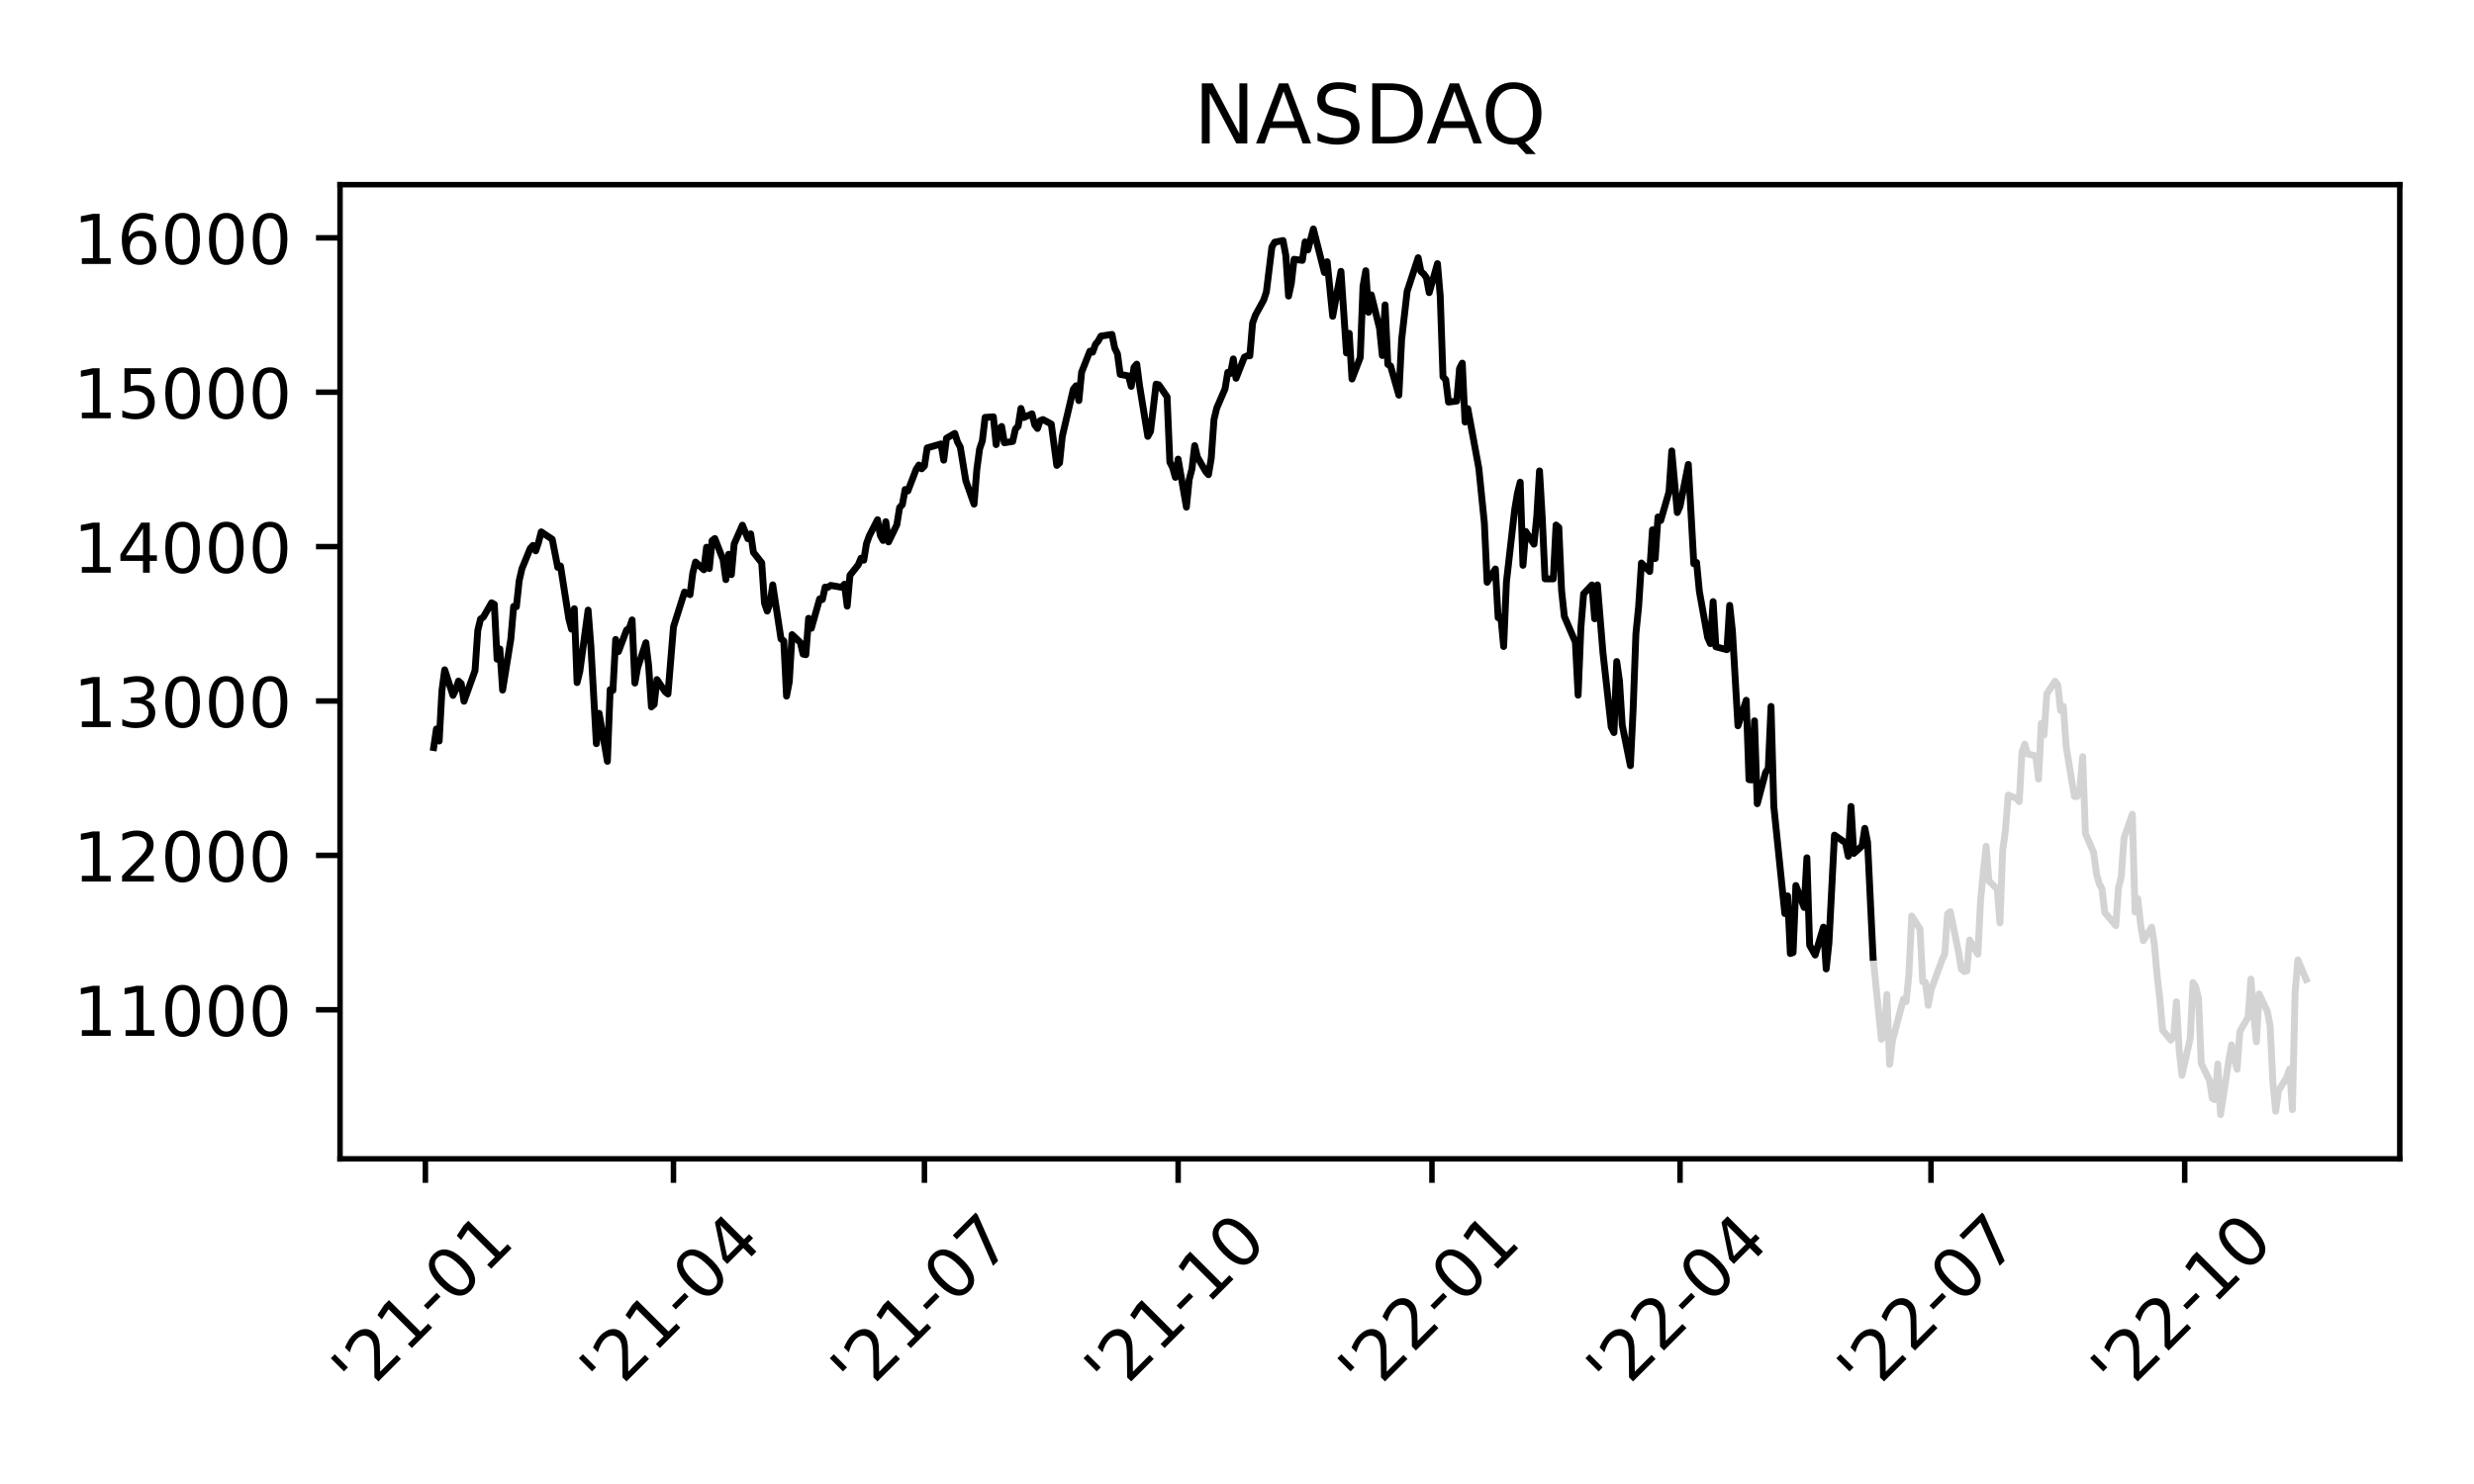
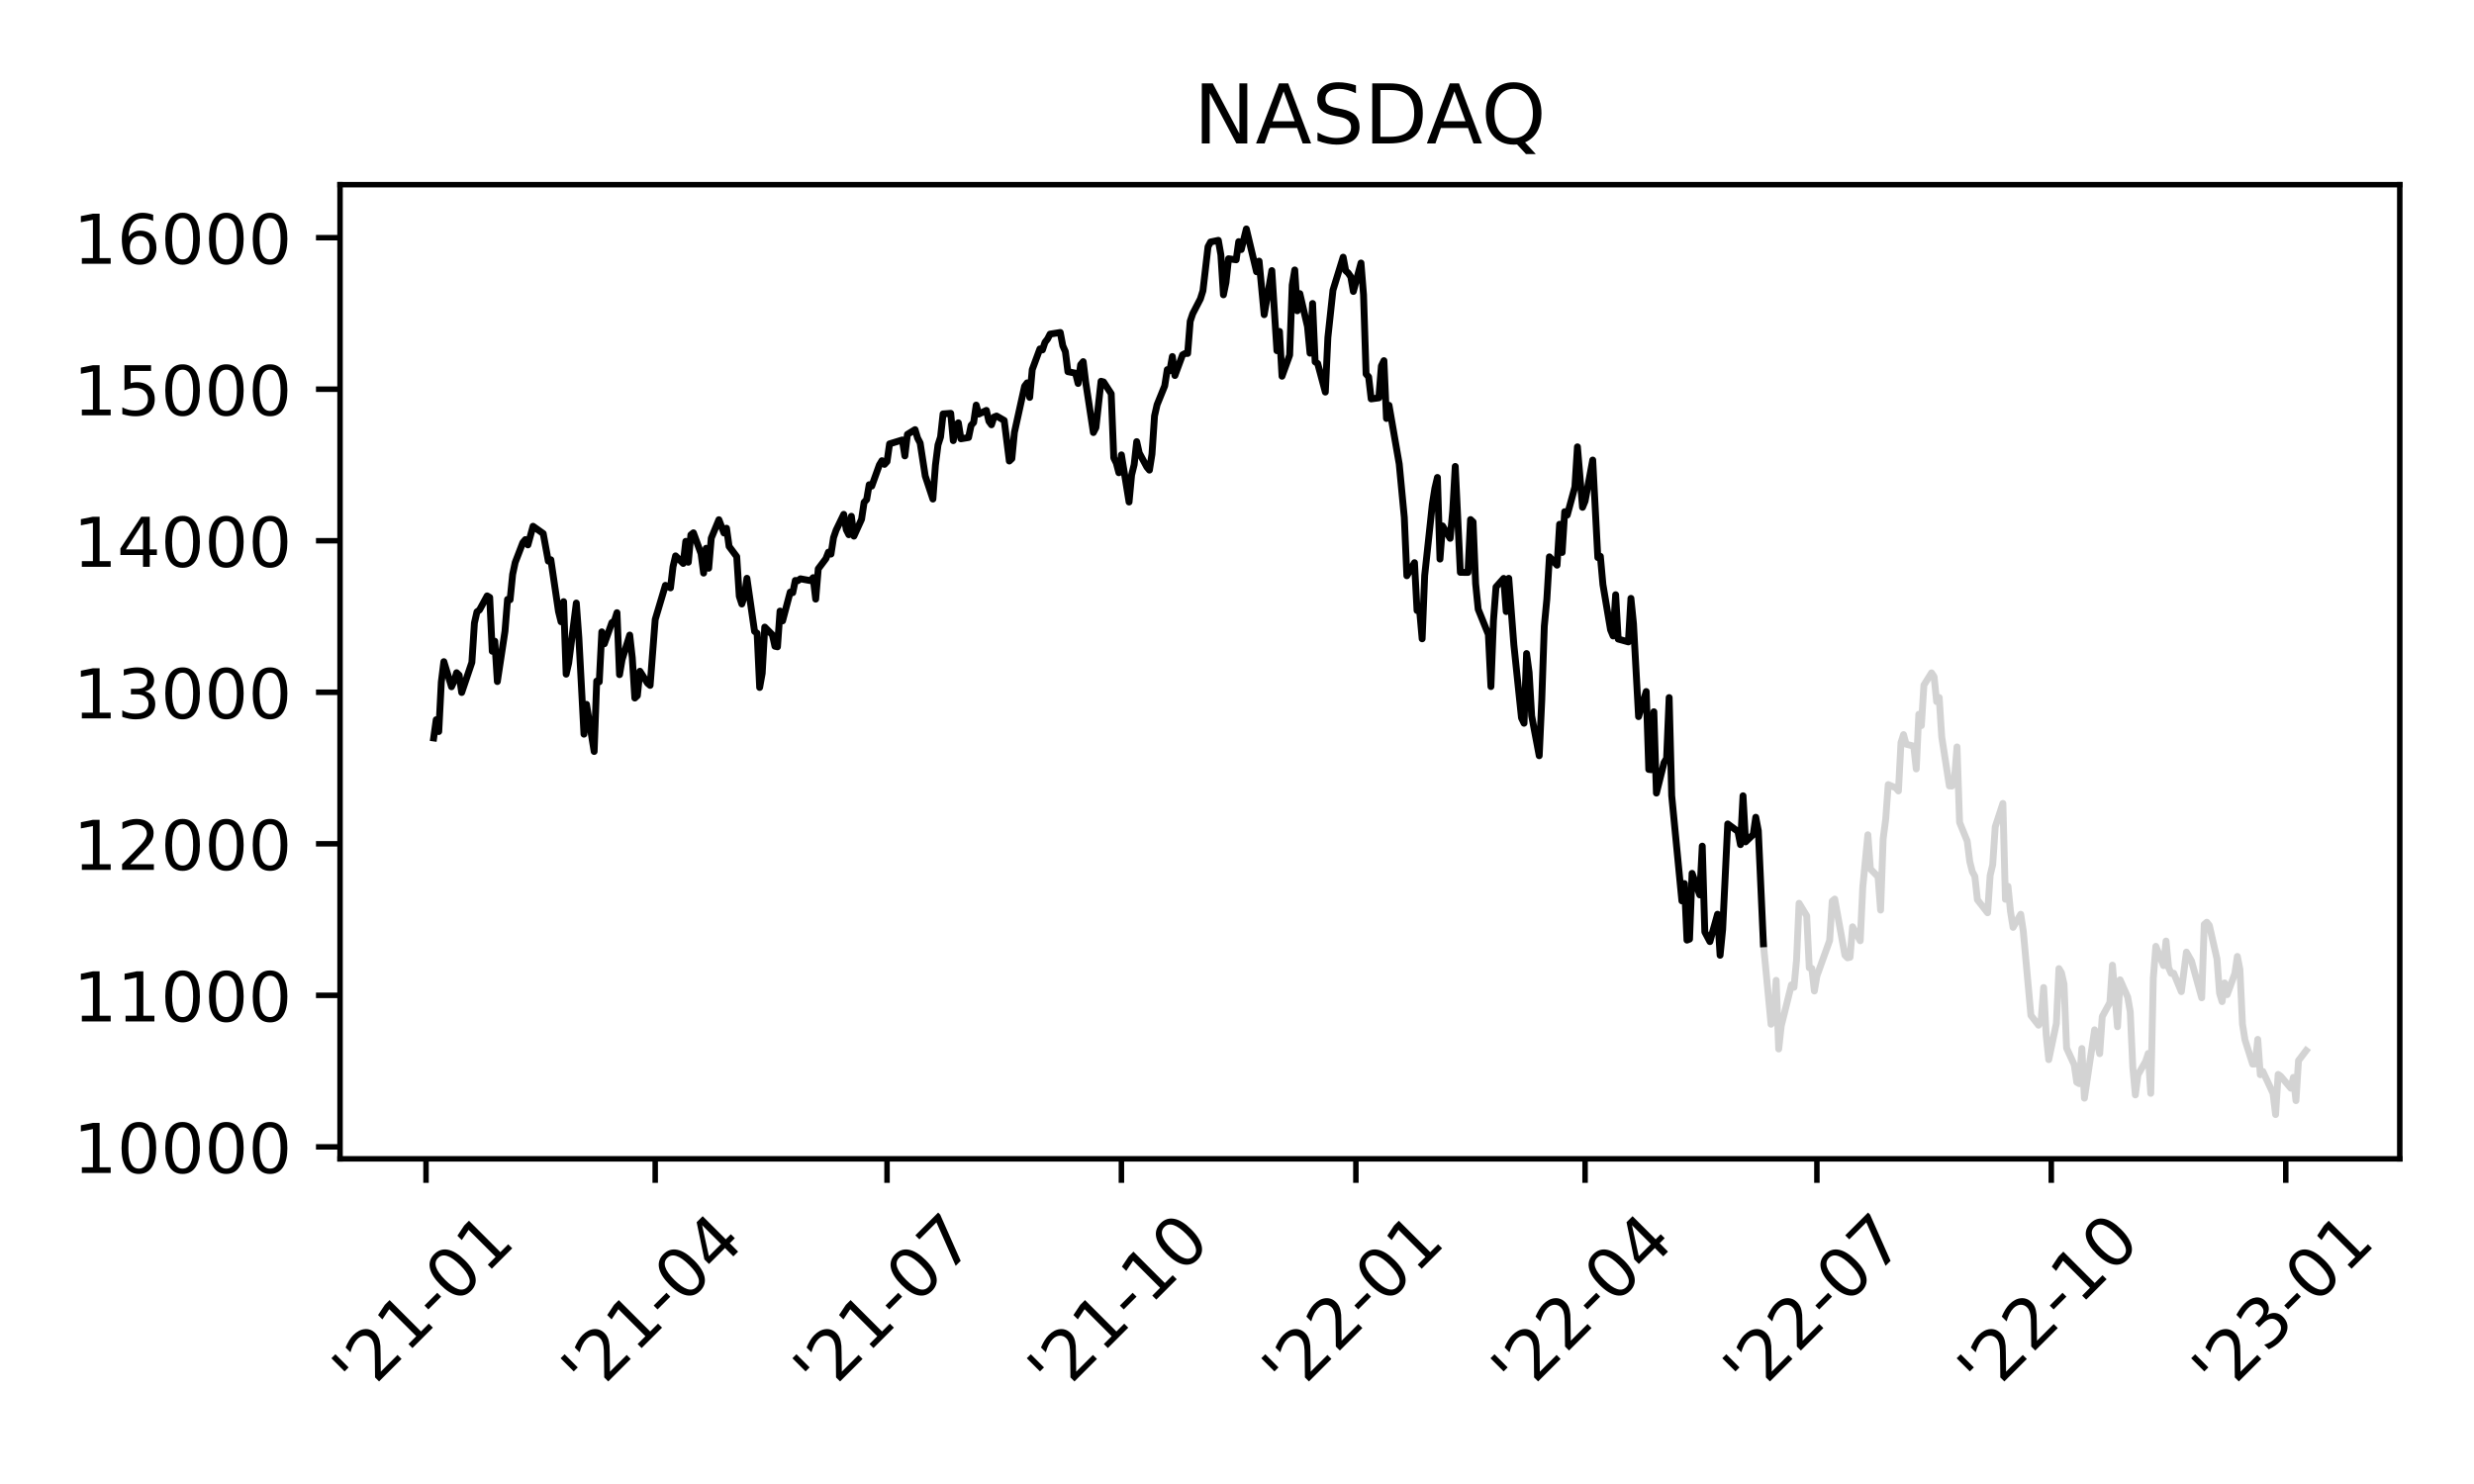
<svg xmlns="http://www.w3.org/2000/svg" xmlns:xlink="http://www.w3.org/1999/xlink" width="360pt" height="216pt" viewBox="0 0 360 216" version="1.1">
  <defs>
    <style type="text/css">*{stroke-linejoin: round; stroke-linecap: butt}</style>
  </defs>
  <g id="figure_1">
    <g id="patch_1">
      <path d="M 0 216  L 360 216  L 360 0  L 0 0  z " style="fill: #ffffff" />
    </g>
    <g id="axes_1">
      <g id="patch_2">
        <path d="M 49.48 168.671  L 349.2 168.671  L 349.2 26.88  L 49.48 26.88  z " style="fill: #ffffff" />
      </g>
      <g id="matplotlib.axis_1">
        <g id="xtick_1">
          <g id="line2d_1">
            <defs>
-               <path id="m874036d674" d="M 0 0  L 0 3.5  " style="stroke: #000000; stroke-width: 0.8" />
+               <path id="m01010341b0" d="M 0 0  L 0 3.5  " style="stroke: #000000; stroke-width: 0.8" />
            </defs>
            <g>
-               <use xlink:href="#m874036d674" x="61.9" y="168.671" style="stroke: #000000; stroke-width: 0.8" />
+               <use xlink:href="#m01010341b0" x="61.992" y="168.671" style="stroke: #000000; stroke-width: 0.8" />
            </g>
          </g>
          <g id="text_1">
-             <g transform="translate(52.60575 203.5345) rotate(-45) scale(0.1 -0.1)">
+             <g transform="translate(52.69747 203.5345) rotate(-45) scale(0.1 -0.1)">
              <defs>
                <path id="DejaVuSans-27" d="M 1147 4666  L 1147 2931  L 616 2931  L 616 4666  L 1147 4666  z " transform="scale(0.015625)" />
                <path id="DejaVuSans-32" d="M 1228 531  L 3431 531  L 3431 0  L 469 0  L 469 531  Q 828 903 1448 1529  Q 2069 2156 2228 2338  Q 2531 2678 2651 2914  Q 2772 3150 2772 3378  Q 2772 3750 2511 3984  Q 2250 4219 1831 4219  Q 1534 4219 1204 4116  Q 875 4013 500 3803  L 500 4441  Q 881 4594 1212 4672  Q 1544 4750 1819 4750  Q 2544 4750 2975 4387  Q 3406 4025 3406 3419  Q 3406 3131 3298 2873  Q 3191 2616 2906 2266  Q 2828 2175 2409 1742  Q 1991 1309 1228 531  z " transform="scale(0.015625)" />
                <path id="DejaVuSans-31" d="M 794 531  L 1825 531  L 1825 4091  L 703 3866  L 703 4441  L 1819 4666  L 2450 4666  L 2450 531  L 3481 531  L 3481 0  L 794 0  L 794 531  z " transform="scale(0.015625)" />
                <path id="DejaVuSans-2d" d="M 313 2009  L 1997 2009  L 1997 1497  L 313 1497  L 313 2009  z " transform="scale(0.015625)" />
                <path id="DejaVuSans-30" d="M 2034 4250  Q 1547 4250 1301 3770  Q 1056 3291 1056 2328  Q 1056 1369 1301 889  Q 1547 409 2034 409  Q 2525 409 2770 889  Q 3016 1369 3016 2328  Q 3016 3291 2770 3770  Q 2525 4250 2034 4250  z M 2034 4750  Q 2819 4750 3233 4129  Q 3647 3509 3647 2328  Q 3647 1150 3233 529  Q 2819 -91 2034 -91  Q 1250 -91 836 529  Q 422 1150 422 2328  Q 422 3509 836 4129  Q 1250 4750 2034 4750  z " transform="scale(0.015625)" />
              </defs>
              <use xlink:href="#DejaVuSans-27" />
              <use xlink:href="#DejaVuSans-32" x="27.49" />
              <use xlink:href="#DejaVuSans-31" x="91.113" />
              <use xlink:href="#DejaVuSans-2d" x="154.736" />
              <use xlink:href="#DejaVuSans-30" x="190.82" />
              <use xlink:href="#DejaVuSans-31" x="254.443" />
            </g>
          </g>
        </g>
        <g id="xtick_2">
          <g id="line2d_2">
            <g>
-               <use xlink:href="#m874036d674" x="97.999" y="168.671" style="stroke: #000000; stroke-width: 0.8" />
+               <use xlink:href="#m01010341b0" x="95.34" y="168.671" style="stroke: #000000; stroke-width: 0.8" />
            </g>
          </g>
          <g id="text_2">
-             <g transform="translate(88.7047 203.5345) rotate(-45) scale(0.1 -0.1)">
+             <g transform="translate(86.04603 203.5345) rotate(-45) scale(0.1 -0.1)">
              <defs>
                <path id="DejaVuSans-34" d="M 2419 4116  L 825 1625  L 2419 1625  L 2419 4116  z M 2253 4666  L 3047 4666  L 3047 1625  L 3713 1625  L 3713 1100  L 3047 1100  L 3047 0  L 2419 0  L 2419 1100  L 313 1100  L 313 1709  L 2253 4666  z " transform="scale(0.015625)" />
              </defs>
              <use xlink:href="#DejaVuSans-27" />
              <use xlink:href="#DejaVuSans-32" x="27.49" />
              <use xlink:href="#DejaVuSans-31" x="91.113" />
              <use xlink:href="#DejaVuSans-2d" x="154.736" />
              <use xlink:href="#DejaVuSans-30" x="190.82" />
              <use xlink:href="#DejaVuSans-34" x="254.443" />
            </g>
          </g>
        </g>
        <g id="xtick_3">
          <g id="line2d_3">
            <g>
-               <use xlink:href="#m874036d674" x="134.516" y="168.671" style="stroke: #000000; stroke-width: 0.8" />
+               <use xlink:href="#m01010341b0" x="129.075" y="168.671" style="stroke: #000000; stroke-width: 0.8" />
            </g>
          </g>
          <g id="text_3">
-             <g transform="translate(125.2217 203.5345) rotate(-45) scale(0.1 -0.1)">
+             <g transform="translate(119.7807 203.5345) rotate(-45) scale(0.1 -0.1)">
              <defs>
                <path id="DejaVuSans-37" d="M 525 4666  L 3525 4666  L 3525 4397  L 1831 0  L 1172 0  L 2766 4134  L 525 4134  L 525 4666  z " transform="scale(0.015625)" />
              </defs>
              <use xlink:href="#DejaVuSans-27" />
              <use xlink:href="#DejaVuSans-32" x="27.49" />
              <use xlink:href="#DejaVuSans-31" x="91.113" />
              <use xlink:href="#DejaVuSans-2d" x="154.736" />
              <use xlink:href="#DejaVuSans-30" x="190.82" />
              <use xlink:href="#DejaVuSans-37" x="254.443" />
            </g>
          </g>
        </g>
        <g id="xtick_4">
          <g id="line2d_4">
            <g>
-               <use xlink:href="#m874036d674" x="171.434" y="168.671" style="stroke: #000000; stroke-width: 0.8" />
+               <use xlink:href="#m01010341b0" x="163.18" y="168.671" style="stroke: #000000; stroke-width: 0.8" />
            </g>
          </g>
          <g id="text_4">
-             <g transform="translate(162.1399 203.5345) rotate(-45) scale(0.1 -0.1)">
+             <g transform="translate(153.8862 203.5345) rotate(-45) scale(0.1 -0.1)">
              <use xlink:href="#DejaVuSans-27" />
              <use xlink:href="#DejaVuSans-32" x="27.49" />
              <use xlink:href="#DejaVuSans-31" x="91.113" />
              <use xlink:href="#DejaVuSans-2d" x="154.736" />
              <use xlink:href="#DejaVuSans-31" x="190.82" />
              <use xlink:href="#DejaVuSans-30" x="254.443" />
            </g>
          </g>
        </g>
        <g id="xtick_5">
          <g id="line2d_5">
            <g>
-               <use xlink:href="#m874036d674" x="208.369" y="168.671" style="stroke: #000000; stroke-width: 0.8" />
+               <use xlink:href="#m01010341b0" x="197.301" y="168.671" style="stroke: #000000; stroke-width: 0.8" />
            </g>
          </g>
          <g id="text_5">
-             <g transform="translate(199.0749 203.5345) rotate(-45) scale(0.1 -0.1)">
+             <g transform="translate(188.0071 203.5345) rotate(-45) scale(0.1 -0.1)">
              <use xlink:href="#DejaVuSans-27" />
              <use xlink:href="#DejaVuSans-32" x="27.49" />
              <use xlink:href="#DejaVuSans-32" x="91.113" />
              <use xlink:href="#DejaVuSans-2d" x="154.736" />
              <use xlink:href="#DejaVuSans-30" x="190.82" />
              <use xlink:href="#DejaVuSans-31" x="254.443" />
            </g>
          </g>
        </g>
        <g id="xtick_6">
          <g id="line2d_6">
            <g>
-               <use xlink:href="#m874036d674" x="244.468" y="168.671" style="stroke: #000000; stroke-width: 0.8" />
+               <use xlink:href="#m01010341b0" x="230.65" y="168.671" style="stroke: #000000; stroke-width: 0.8" />
            </g>
          </g>
          <g id="text_6">
-             <g transform="translate(235.1738 203.5345) rotate(-45) scale(0.1 -0.1)">
+             <g transform="translate(221.3556 203.5345) rotate(-45) scale(0.1 -0.1)">
              <use xlink:href="#DejaVuSans-27" />
              <use xlink:href="#DejaVuSans-32" x="27.49" />
              <use xlink:href="#DejaVuSans-32" x="91.113" />
              <use xlink:href="#DejaVuSans-2d" x="154.736" />
              <use xlink:href="#DejaVuSans-30" x="190.82" />
              <use xlink:href="#DejaVuSans-34" x="254.443" />
            </g>
          </g>
        </g>
        <g id="xtick_7">
          <g id="line2d_7">
            <g>
-               <use xlink:href="#m874036d674" x="280.985" y="168.671" style="stroke: #000000; stroke-width: 0.8" />
+               <use xlink:href="#m01010341b0" x="264.384" y="168.671" style="stroke: #000000; stroke-width: 0.8" />
            </g>
          </g>
          <g id="text_7">
-             <g transform="translate(271.6908 203.5345) rotate(-45) scale(0.1 -0.1)">
+             <g transform="translate(255.0903 203.5345) rotate(-45) scale(0.1 -0.1)">
              <use xlink:href="#DejaVuSans-27" />
              <use xlink:href="#DejaVuSans-32" x="27.49" />
              <use xlink:href="#DejaVuSans-32" x="91.113" />
              <use xlink:href="#DejaVuSans-2d" x="154.736" />
              <use xlink:href="#DejaVuSans-30" x="190.82" />
              <use xlink:href="#DejaVuSans-37" x="254.443" />
            </g>
          </g>
        </g>
        <g id="xtick_8">
          <g id="line2d_8">
            <g>
-               <use xlink:href="#m874036d674" x="317.903" y="168.671" style="stroke: #000000; stroke-width: 0.8" />
+               <use xlink:href="#m01010341b0" x="298.49" y="168.671" style="stroke: #000000; stroke-width: 0.8" />
            </g>
          </g>
          <g id="text_8">
-             <g transform="translate(308.6091 203.5345) rotate(-45) scale(0.1 -0.1)">
+             <g transform="translate(289.1958 203.5345) rotate(-45) scale(0.1 -0.1)">
              <use xlink:href="#DejaVuSans-27" />
              <use xlink:href="#DejaVuSans-32" x="27.49" />
              <use xlink:href="#DejaVuSans-32" x="91.113" />
              <use xlink:href="#DejaVuSans-2d" x="154.736" />
              <use xlink:href="#DejaVuSans-31" x="190.82" />
              <use xlink:href="#DejaVuSans-30" x="254.443" />
            </g>
          </g>
        </g>
+         <g id="xtick_9">
+           <g id="line2d_9">
+             <g>
+               <use xlink:href="#m01010341b0" x="332.611" y="168.671" style="stroke: #000000; stroke-width: 0.8" />
+             </g>
+           </g>
+           <g id="text_9">
+             <g transform="translate(323.3166 203.5345) rotate(-45) scale(0.1 -0.1)">
+               <defs>
+                 <path id="DejaVuSans-33" d="M 2597 2516  Q 3050 2419 3304 2112  Q 3559 1806 3559 1356  Q 3559 666 3084 287  Q 2609 -91 1734 -91  Q 1441 -91 1130 -33  Q 819 25 488 141  L 488 750  Q 750 597 1062 519  Q 1375 441 1716 441  Q 2309 441 2620 675  Q 2931 909 2931 1356  Q 2931 1769 2642 2001  Q 2353 2234 1838 2234  L 1294 2234  L 1294 2753  L 1863 2753  Q 2328 2753 2575 2939  Q 2822 3125 2822 3475  Q 2822 3834 2567 4026  Q 2313 4219 1838 4219  Q 1578 4219 1281 4162  Q 984 4106 628 3988  L 628 4550  Q 988 4650 1302 4700  Q 1616 4750 1894 4750  Q 2613 4750 3031 4423  Q 3450 4097 3450 3541  Q 3450 3153 3228 2886  Q 3006 2619 2597 2516  z " transform="scale(0.015625)" />
+               </defs>
+               <use xlink:href="#DejaVuSans-27" />
+               <use xlink:href="#DejaVuSans-32" x="27.49" />
+               <use xlink:href="#DejaVuSans-33" x="91.113" />
+               <use xlink:href="#DejaVuSans-2d" x="154.736" />
+               <use xlink:href="#DejaVuSans-30" x="190.82" />
+               <use xlink:href="#DejaVuSans-31" x="254.443" />
+             </g>
+           </g>
+         </g>
      </g>
      <g id="matplotlib.axis_2">
        <g id="ytick_1">
-           <g id="line2d_9">
+           <g id="line2d_10">
            <defs>
-               <path id="me1640da2cb" d="M 0 0  L -3.5 0  " style="stroke: #000000; stroke-width: 0.8" />
+               <path id="mc2871f777f" d="M 0 0  L -3.5 0  " style="stroke: #000000; stroke-width: 0.8" />
            </defs>
            <g>
-               <use xlink:href="#me1640da2cb" x="49.48" y="146.976" style="stroke: #000000; stroke-width: 0.8" />
-             </g>
-           </g>
-           <g id="text_9">
-             <g transform="translate(10.6675 150.7756) scale(0.1 -0.1)">
+               <use xlink:href="#mc2871f777f" x="49.48" y="166.931" style="stroke: #000000; stroke-width: 0.8" />
+             </g>
+           </g>
+           <g id="text_10">
+             <g transform="translate(10.6675 170.7298) scale(0.1 -0.1)">
+               <use xlink:href="#DejaVuSans-31" />
+               <use xlink:href="#DejaVuSans-30" x="63.623" />
+               <use xlink:href="#DejaVuSans-30" x="127.246" />
+               <use xlink:href="#DejaVuSans-30" x="190.869" />
+               <use xlink:href="#DejaVuSans-30" x="254.492" />
+             </g>
+           </g>
+         </g>
+         <g id="ytick_2">
+           <g id="line2d_11">
+             <g>
+               <use xlink:href="#mc2871f777f" x="49.48" y="144.874" style="stroke: #000000; stroke-width: 0.8" />
+             </g>
+           </g>
+           <g id="text_11">
+             <g transform="translate(10.6675 148.6734) scale(0.1 -0.1)">
              <use xlink:href="#DejaVuSans-31" />
              <use xlink:href="#DejaVuSans-31" x="63.623" />
              <use xlink:href="#DejaVuSans-30" x="127.246" />
              <use xlink:href="#DejaVuSans-30" x="190.869" />
              <use xlink:href="#DejaVuSans-30" x="254.492" />
            </g>
          </g>
        </g>
-         <g id="ytick_2">
-           <g id="line2d_10">
-             <g>
-               <use xlink:href="#me1640da2cb" x="49.48" y="124.504" style="stroke: #000000; stroke-width: 0.8" />
-             </g>
-           </g>
-           <g id="text_10">
-             <g transform="translate(10.6675 128.3035) scale(0.1 -0.1)">
+         <g id="ytick_3">
+           <g id="line2d_12">
+             <g>
+               <use xlink:href="#mc2871f777f" x="49.48" y="122.818" style="stroke: #000000; stroke-width: 0.8" />
+             </g>
+           </g>
+           <g id="text_12">
+             <g transform="translate(10.6675 126.6169) scale(0.1 -0.1)">
              <use xlink:href="#DejaVuSans-31" />
              <use xlink:href="#DejaVuSans-32" x="63.623" />
              <use xlink:href="#DejaVuSans-30" x="127.246" />
              <use xlink:href="#DejaVuSans-30" x="190.869" />
              <use xlink:href="#DejaVuSans-30" x="254.492" />
            </g>
          </g>
        </g>
-         <g id="ytick_3">
-           <g id="line2d_11">
-             <g>
-               <use xlink:href="#me1640da2cb" x="49.48" y="102.032" style="stroke: #000000; stroke-width: 0.8" />
-             </g>
-           </g>
-           <g id="text_11">
-             <g transform="translate(10.6675 105.8314) scale(0.1 -0.1)">
-               <defs>
-                 <path id="DejaVuSans-33" d="M 2597 2516  Q 3050 2419 3304 2112  Q 3559 1806 3559 1356  Q 3559 666 3084 287  Q 2609 -91 1734 -91  Q 1441 -91 1130 -33  Q 819 25 488 141  L 488 750  Q 750 597 1062 519  Q 1375 441 1716 441  Q 2309 441 2620 675  Q 2931 909 2931 1356  Q 2931 1769 2642 2001  Q 2353 2234 1838 2234  L 1294 2234  L 1294 2753  L 1863 2753  Q 2328 2753 2575 2939  Q 2822 3125 2822 3475  Q 2822 3834 2567 4026  Q 2313 4219 1838 4219  Q 1578 4219 1281 4162  Q 984 4106 628 3988  L 628 4550  Q 988 4650 1302 4700  Q 1616 4750 1894 4750  Q 2613 4750 3031 4423  Q 3450 4097 3450 3541  Q 3450 3153 3228 2886  Q 3006 2619 2597 2516  z " transform="scale(0.015625)" />
-               </defs>
+         <g id="ytick_4">
+           <g id="line2d_13">
+             <g>
+               <use xlink:href="#mc2871f777f" x="49.48" y="100.761" style="stroke: #000000; stroke-width: 0.8" />
+             </g>
+           </g>
+           <g id="text_13">
+             <g transform="translate(10.6675 104.5605) scale(0.1 -0.1)">
              <use xlink:href="#DejaVuSans-31" />
              <use xlink:href="#DejaVuSans-33" x="63.623" />
              <use xlink:href="#DejaVuSans-30" x="127.246" />
              <use xlink:href="#DejaVuSans-30" x="190.869" />
              <use xlink:href="#DejaVuSans-30" x="254.492" />
            </g>
          </g>
        </g>
-         <g id="ytick_4">
-           <g id="line2d_12">
-             <g>
-               <use xlink:href="#me1640da2cb" x="49.48" y="79.56" style="stroke: #000000; stroke-width: 0.8" />
-             </g>
-           </g>
-           <g id="text_12">
-             <g transform="translate(10.6675 83.35928) scale(0.1 -0.1)">
+         <g id="ytick_5">
+           <g id="line2d_14">
+             <g>
+               <use xlink:href="#mc2871f777f" x="49.48" y="78.705" style="stroke: #000000; stroke-width: 0.8" />
+             </g>
+           </g>
+           <g id="text_14">
+             <g transform="translate(10.6675 82.50407) scale(0.1 -0.1)">
              <use xlink:href="#DejaVuSans-31" />
              <use xlink:href="#DejaVuSans-34" x="63.623" />
              <use xlink:href="#DejaVuSans-30" x="127.246" />
              <use xlink:href="#DejaVuSans-30" x="190.869" />
              <use xlink:href="#DejaVuSans-30" x="254.492" />
            </g>
          </g>
        </g>
-         <g id="ytick_5">
-           <g id="line2d_13">
-             <g>
-               <use xlink:href="#me1640da2cb" x="49.48" y="57.088" style="stroke: #000000; stroke-width: 0.8" />
-             </g>
-           </g>
-           <g id="text_13">
-             <g transform="translate(10.6675 60.88718) scale(0.1 -0.1)">
+         <g id="ytick_6">
+           <g id="line2d_15">
+             <g>
+               <use xlink:href="#mc2871f777f" x="49.48" y="56.648" style="stroke: #000000; stroke-width: 0.8" />
+             </g>
+           </g>
+           <g id="text_15">
+             <g transform="translate(10.6675 60.44764) scale(0.1 -0.1)">
              <defs>
                <path id="DejaVuSans-35" d="M 691 4666  L 3169 4666  L 3169 4134  L 1269 4134  L 1269 2991  Q 1406 3038 1543 3061  Q 1681 3084 1819 3084  Q 2600 3084 3056 2656  Q 3513 2228 3513 1497  Q 3513 744 3044 326  Q 2575 -91 1722 -91  Q 1428 -91 1123 -41  Q 819 9 494 109  L 494 744  Q 775 591 1075 516  Q 1375 441 1709 441  Q 2250 441 2565 725  Q 2881 1009 2881 1497  Q 2881 1984 2565 2268  Q 2250 2553 1709 2553  Q 1456 2553 1204 2497  Q 953 2441 691 2322  L 691 4666  z " transform="scale(0.015625)" />
              </defs>
              <use xlink:href="#DejaVuSans-31" />
              <use xlink:href="#DejaVuSans-35" x="63.623" />
              <use xlink:href="#DejaVuSans-30" x="127.246" />
              <use xlink:href="#DejaVuSans-30" x="190.869" />
              <use xlink:href="#DejaVuSans-30" x="254.492" />
            </g>
          </g>
        </g>
-         <g id="ytick_6">
-           <g id="line2d_14">
-             <g>
-               <use xlink:href="#me1640da2cb" x="49.48" y="34.616" style="stroke: #000000; stroke-width: 0.8" />
-             </g>
-           </g>
-           <g id="text_14">
-             <g transform="translate(10.6675 38.41508) scale(0.1 -0.1)">
+         <g id="ytick_7">
+           <g id="line2d_16">
+             <g>
+               <use xlink:href="#mc2871f777f" x="49.48" y="34.592" style="stroke: #000000; stroke-width: 0.8" />
+             </g>
+           </g>
+           <g id="text_16">
+             <g transform="translate(10.6675 38.3912) scale(0.1 -0.1)">
              <defs>
                <path id="DejaVuSans-36" d="M 2113 2584  Q 1688 2584 1439 2293  Q 1191 2003 1191 1497  Q 1191 994 1439 701  Q 1688 409 2113 409  Q 2538 409 2786 701  Q 3034 994 3034 1497  Q 3034 2003 2786 2293  Q 2538 2584 2113 2584  z M 3366 4563  L 3366 3988  Q 3128 4100 2886 4159  Q 2644 4219 2406 4219  Q 1781 4219 1451 3797  Q 1122 3375 1075 2522  Q 1259 2794 1537 2939  Q 1816 3084 2150 3084  Q 2853 3084 3261 2657  Q 3669 2231 3669 1497  Q 3669 778 3244 343  Q 2819 -91 2113 -91  Q 1303 -91 875 529  Q 447 1150 447 2328  Q 447 3434 972 4092  Q 1497 4750 2381 4750  Q 2619 4750 2861 4703  Q 3103 4656 3366 4563  z " transform="scale(0.015625)" />
              </defs>
              <use xlink:href="#DejaVuSans-31" />
              <use xlink:href="#DejaVuSans-36" x="63.623" />
              <use xlink:href="#DejaVuSans-30" x="127.246" />
              <use xlink:href="#DejaVuSans-30" x="190.869" />
              <use xlink:href="#DejaVuSans-30" x="254.492" />
            </g>
          </g>
        </g>
      </g>
-       <g id="line2d_15">
-         <path d="M 272.558 139.335  L 273.762 151.263  L 274.163 150.834  L 274.564 144.748  L 274.966 154.929  L 275.367 151.508  L 276.972 145.419  L 277.373 145.784  L 277.775 141.759  L 278.176 133.322  L 279.38 135.189  L 279.781 142.897  L 280.182 142.979  L 280.584 146.331  L 280.985 144.103  L 282.59 139.735  L 282.991 138.845  L 283.393 133.013  L 283.794 132.7  L 284.998 138.603  L 285.399 141.027  L 285.8 141.413  L 286.202 141.332  L 286.603 136.81  L 287.807 138.885  L 288.208 130.95  L 288.609 126.804  L 289.011 123.165  L 289.412 128.232  L 290.616 129.388  L 291.017 134.334  L 291.418 123.776  L 291.82 120.851  L 292.221 115.725  L 293.425 116.212  L 293.826 116.667  L 294.227 109.489  L 294.629 108.311  L 295.03 109.728  L 296.234 110.022  L 296.635 113.405  L 297.036 105.295  L 297.438 106.978  L 297.839 100.972  L 299.043 99.155  L 299.444 99.728  L 299.845 103.423  L 300.247 102.811  L 300.648 108.656  L 301.852 115.93  L 302.253 115.936  L 302.654 114.807  L 303.056 110.139  L 303.457 121.32  L 304.661 124.107  L 305.062 127.13  L 305.463 128.635  L 305.865 129.333  L 306.266 132.8  L 307.871 134.731  L 308.272 129.181  L 308.674 127.602  L 309.075 121.98  L 310.279 118.517  L 310.68 132.739  L 311.081 130.804  L 311.483 134.564  L 311.884 136.9  L 313.088 134.953  L 313.489 137.425  L 313.89 142.028  L 314.292 145.475  L 314.693 149.944  L 315.897 151.405  L 316.298 150.808  L 316.699 145.816  L 317.101 152.875  L 317.502 156.513  L 318.706 151.124  L 319.107 143.012  L 319.508 143.636  L 319.91 145.329  L 320.311 154.788  L 321.515 157.266  L 321.916 159.871  L 322.317 160.075  L 322.719 154.861  L 323.12 162.226  L 324.324 154.262  L 324.725 152.091  L 325.126 154.156  L 325.528 155.632  L 325.929 150.129  L 327.133 148.041  L 327.534 142.502  L 327.935 147.628  L 328.337 151.636  L 328.738 144.674  L 329.942 147.243  L 330.343 149.429  L 330.744 157.655  L 331.146 161.742  L 331.547 158.769  L 332.767 156.763  L 333.169 155.601  L 333.57 161.512  L 333.971 144.411  L 334.373 139.71  L 335.576 142.567  " clip-path="url(#pbde8baa7e0)" style="fill: none; stroke: #d3d3d3; stroke-linecap: square" />
-       </g>
-       <g id="line2d_16">
-         <path d="M 63.104 108.809  L 63.505 106.101  L 63.906 107.857  L 64.307 100.516  L 64.709 97.493  L 65.913 101.214  L 66.314 100.405  L 66.715 99.134  L 67.116 99.501  L 67.518 102.066  L 69.123 97.601  L 69.524 91.757  L 69.925 90.101  L 70.327 89.828  L 71.531 87.74  L 71.932 87.963  L 72.333 95.951  L 72.734 94.455  L 73.136 100.444  L 74.34 92.967  L 74.741 88.262  L 75.142 88.312  L 75.543 84.555  L 75.945 82.789  L 77.149 79.838  L 77.55 79.387  L 77.951 80.177  L 78.352 78.981  L 78.754 77.415  L 80.359 78.493  L 81.161 82.586  L 81.563 82.381  L 82.767 90.053  L 83.168 91.578  L 83.569 88.595  L 83.97 99.348  L 84.372 97.71  L 85.576 88.8  L 85.977 93.969  L 86.779 108.246  L 87.181 103.827  L 88.385 110.815  L 88.786 100.373  L 89.187 100.485  L 89.588 93.073  L 89.99 94.844  L 91.177 91.702  L 91.578 91.435  L 91.979 90.23  L 92.381 99.422  L 92.782 97.195  L 93.986 93.548  L 94.387 96.915  L 94.788 102.889  L 95.19 102.534  L 95.591 98.915  L 96.795 100.692  L 97.196 101.012  L 97.999 91.243  L 99.604 86.176  L 100.406 86.552  L 100.808 83.396  L 101.209 81.803  L 102.413 82.931  L 102.814 79.648  L 103.215 82.755  L 103.617 78.689  L 104.018 78.384  L 105.222 81.475  L 105.623 84.363  L 106.024 80.679  L 106.426 83.641  L 106.827 79.182  L 108.031 76.441  L 108.833 78.413  L 109.235 77.705  L 109.636 80.399  L 110.84 81.917  L 111.241 87.796  L 111.642 88.944  L 112.044 87.811  L 112.445 85.128  L 113.649 93.002  L 114.05 93.281  L 114.451 101.32  L 114.853 99.223  L 115.254 92.37  L 116.458 93.514  L 116.859 95.209  L 117.26 95.296  L 117.662 89.993  L 118.063 91.448  L 119.267 87.174  L 119.668 87.264  L 120.069 85.448  L 120.471 85.486  L 120.872 85.206  L 122.477 85.482  L 122.878 85.036  L 123.28 88.223  L 123.681 83.729  L 124.885 82.218  L 125.286 81.247  L 125.687 81.543  L 126.089 79.103  L 126.49 78  L 127.694 75.647  L 128.095 77.923  L 128.496 78.668  L 128.898 75.934  L 129.299 78.877  L 130.503 76.381  L 130.904 73.869  L 131.305 73.454  L 131.707 71.252  L 132.108 71.461  L 133.312 68.313  L 133.713 67.687  L 134.114 68.235  L 134.516 67.821  L 134.917 65.193  L 136.923 64.615  L 137.325 66.981  L 137.726 63.786  L 138.93 63.083  L 139.331 64.332  L 139.732 65.067  L 140.535 69.959  L 141.739 73.381  L 142.14 68.349  L 142.541 65.359  L 142.943 64.176  L 143.344 60.751  L 144.548 60.668  L 144.949 64.715  L 145.35 62.423  L 145.752 62.071  L 146.153 64.444  L 147.357 64.255  L 147.758 62.452  L 148.159 62.02  L 148.561 59.445  L 148.962 60.779  L 150.166 60.23  L 150.567 61.85  L 150.968 62.366  L 151.37 61.217  L 151.771 61.068  L 152.975 61.723  L 153.777 67.742  L 154.179 67.385  L 154.58 63.5  L 156.185 56.643  L 156.586 56.147  L 156.988 58.306  L 157.389 54.178  L 158.593 51.113  L 158.994 51.262  L 159.395 50.136  L 159.797 49.646  L 160.198 48.919  L 161.803 48.676  L 162.204 50.647  L 162.606 51.509  L 163.007 54.493  L 164.211 54.715  L 164.612 56.239  L 165.013 53.458  L 165.415 53  L 165.816 56.1  L 167.02 63.517  L 167.421 62.787  L 168.224 55.914  L 168.625 56.016  L 169.829 57.763  L 170.23 67.275  L 170.631 68.044  L 171.033 69.48  L 171.434 66.825  L 172.638 73.819  L 173.039 69.811  L 173.44 68.281  L 173.842 64.863  L 174.243 66.537  L 175.447 68.634  L 175.848 69.09  L 176.249 66.714  L 176.651 61.056  L 177.052 59.395  L 178.256 56.598  L 178.657 54.187  L 179.058 54.354  L 179.46 52.241  L 179.861 55.061  L 181.065 51.993  L 181.466 51.791  L 181.867 51.788  L 182.269 47.018  L 182.67 45.888  L 183.874 43.696  L 184.275 42.49  L 185.078 35.957  L 185.479 35.254  L 186.7 35.012  L 187.101 37.166  L 187.502 43.094  L 187.903 41.261  L 188.305 37.74  L 189.509 37.9  L 189.91 35.203  L 190.311 36.378  L 191.114 33.325  L 192.719 39.669  L 193.12 38.094  L 193.923 46.039  L 195.127 39.496  L 195.929 51.379  L 196.33 48.519  L 196.732 55.167  L 197.936 52.028  L 198.337 41.651  L 198.738 39.403  L 199.139 45.462  L 199.541 42.917  L 200.744 47.801  L 201.146 51.748  L 201.547 44.378  L 201.948 53.033  L 202.35 53.275  L 203.553 57.516  L 203.955 49.423  L 204.757 42.405  L 206.362 37.509  L 206.764 39.521  L 207.165 39.869  L 207.566 40.424  L 207.968 42.594  L 209.171 38.373  L 209.573 43.094  L 209.974 54.837  L 210.375 55.271  L 210.777 58.528  L 211.98 58.373  L 212.382 53.64  L 212.783 52.854  L 213.184 61.429  L 213.586 59.476  L 215.191 68.169  L 215.993 76.099  L 216.395 84.753  L 217.598 82.816  L 218 89.913  L 218.401 89.85  L 218.802 94.104  L 219.204 84.716  L 220.407 74.169  L 220.809 71.785  L 221.21 70.177  L 221.611 82.283  L 222.013 77.358  L 223.216 79.208  L 223.618 75.19  L 224.019 68.54  L 224.42 75.388  L 224.822 84.253  L 226.025 84.259  L 226.427 76.419  L 226.828 76.772  L 227.229 85.926  L 227.631 89.716  L 229.236 93.459  L 229.637 101.19  L 230.038 91.39  L 230.44 86.423  L 231.643 85.147  L 232.045 90.067  L 232.446 85.133  L 233.249 94.988  L 234.452 105.831  L 234.854 106.627  L 235.255 96.289  L 235.656 99.112  L 236.058 105.542  L 237.245 111.443  L 237.646 103.187  L 238.047 92.222  L 238.449 88.217  L 238.85 81.946  L 240.054 83.19  L 240.455 77.115  L 240.856 81.299  L 241.258 75.249  L 241.659 75.756  L 242.863 71.585  L 243.264 65.635  L 244.067 74.605  L 244.468 73.684  L 245.672 67.593  L 246.474 82.059  L 246.876 81.868  L 247.277 86.055  L 248.481 92.775  L 248.882 93.682  L 249.283 87.569  L 249.685 94.143  L 251.29 94.563  L 251.691 88.107  L 252.092 91.851  L 252.895 105.644  L 254.099 101.923  L 254.5 113.476  L 254.901 113.517  L 255.303 104.919  L 255.704 116.984  L 256.908 112.459  L 257.309 111.835  L 257.71 102.822  L 258.112 117.365  L 259.717 132.971  L 260.118 130.399  L 260.519 138.791  L 260.921 138.64  L 261.322 128.886  L 262.526 132.082  L 262.927 124.852  L 263.328 137.58  L 264.131 139.007  L 265.335 134.948  L 265.736 141.034  L 266.137 137.207  L 266.94 121.558  L 268.545 122.675  L 268.946 124.629  L 269.348 117.383  L 269.749 124.218  L 270.953 123.125  L 271.354 120.566  L 271.755 122.566  L 272.558 139.335  L 272.558 139.335  " clip-path="url(#pbde8baa7e0)" style="fill: none; stroke: #000000; stroke-linecap: square" />
+       <g id="line2d_17">
+         <path d="M 256.599 137.375  L 257.712 149.082  L 258.082 148.66  L 258.453 142.687  L 258.824 152.68  L 259.194 149.322  L 260.677 143.346  L 261.048 143.703  L 261.419 139.753  L 261.789 131.472  L 262.902 133.304  L 263.272 140.87  L 263.643 140.951  L 264.014 144.24  L 264.384 142.054  L 266.238 136.893  L 266.609 131.169  L 266.979 130.861  L 268.462 139.035  L 268.833 139.413  L 269.204 139.334  L 269.574 134.895  L 270.686 136.933  L 271.057 129.145  L 271.799 121.503  L 272.169 126.477  L 273.281 127.611  L 273.652 132.466  L 274.023 122.103  L 274.394 119.232  L 274.764 114.2  L 275.876 114.679  L 276.247 115.125  L 276.618 108.08  L 276.989 106.924  L 277.359 108.315  L 278.471 108.603  L 278.842 111.923  L 279.213 103.964  L 279.584 105.616  L 279.954 99.72  L 281.066 97.937  L 281.437 98.499  L 281.808 102.126  L 282.179 101.526  L 282.549 107.263  L 283.661 114.402  L 284.032 114.408  L 284.403 113.3  L 284.773 108.718  L 285.144 119.692  L 286.256 122.428  L 286.627 125.395  L 286.998 126.872  L 287.368 127.557  L 287.739 130.96  L 289.222 132.855  L 289.593 127.408  L 289.963 125.859  L 290.334 120.341  L 291.446 116.942  L 291.817 130.9  L 292.188 129.001  L 292.558 132.691  L 292.929 134.984  L 294.041 133.074  L 294.412 135.499  L 295.524 147.787  L 296.636 149.221  L 297.007 148.635  L 297.378 143.735  L 297.748 150.664  L 298.119 154.234  L 299.231 148.945  L 299.602 140.983  L 299.973 141.596  L 300.343 143.257  L 300.714 152.541  L 301.826 154.974  L 302.197 157.53  L 302.568 157.731  L 302.938 152.613  L 303.309 159.842  L 304.792 149.894  L 305.533 153.369  L 305.904 147.968  L 307.016 145.919  L 307.387 140.482  L 308.128 149.447  L 308.499 142.614  L 309.611 145.136  L 309.982 147.282  L 310.353 155.355  L 310.723 159.367  L 311.094 156.448  L 312.222 154.479  L 312.592 153.339  L 312.963 159.141  L 313.334 142.356  L 313.704 137.743  L 314.817 140.546  L 315.187 136.969  L 315.558 140.823  L 315.929 141.677  L 316.299 141.653  L 317.412 144.334  L 318.153 138.581  L 318.894 139.881  L 320.377 145.232  L 320.748 134.552  L 321.119 134.233  L 321.489 134.695  L 322.601 139.582  L 322.972 144.546  L 323.343 145.788  L 323.714 143.066  L 324.084 144.772  L 325.196 141.704  L 325.567 139.21  L 325.938 141.105  L 326.309 149.053  L 326.679 151.372  L 327.791 154.887  L 328.162 154.863  L 328.533 151.284  L 328.904 156.429  L 329.274 155.95  L 330.757 159.14  L 331.128 162.226  L 331.499 156.386  L 331.869 156.642  L 333.352 158.395  L 333.723 156.812  L 334.094 160.198  L 334.464 154.374  L 335.576 152.91  L 335.576 152.91  " clip-path="url(#pbf6d6ac187)" style="fill: none; stroke: #d3d3d3; stroke-linecap: square" />
+       </g>
+       <g id="line2d_18">
+         <path d="M 63.104 107.412  L 63.474 104.754  L 63.845 106.479  L 64.216 99.273  L 64.586 96.306  L 65.699 99.958  L 66.069 99.164  L 66.44 97.917  L 66.811 98.277  L 67.181 100.794  L 68.664 96.412  L 69.035 90.676  L 69.406 89.051  L 69.776 88.783  L 70.889 86.734  L 71.259 86.953  L 71.63 94.793  L 72.001 93.325  L 72.371 99.202  L 73.484 91.864  L 73.854 87.246  L 74.225 87.295  L 74.596 83.607  L 74.966 81.874  L 76.079 78.977  L 76.449 78.535  L 76.82 79.311  L 77.561 76.599  L 79.044 77.657  L 79.786 81.675  L 80.156 81.474  L 81.268 89.004  L 81.639 90.501  L 82.01 87.572  L 82.381 98.127  L 82.751 96.519  L 83.863 87.774  L 84.234 92.848  L 84.976 106.861  L 85.346 102.522  L 86.458 109.382  L 86.829 99.133  L 87.2 99.243  L 87.571 91.968  L 87.941 93.706  L 89.038 90.622  L 89.409 90.36  L 89.779 89.177  L 90.15 98.199  L 90.521 96.014  L 91.633 92.434  L 92.004 95.739  L 92.374 101.602  L 92.745 101.254  L 93.116 97.701  L 94.228 99.446  L 94.599 99.76  L 95.34 90.172  L 96.823 85.198  L 97.564 85.568  L 97.935 82.47  L 98.306 80.906  L 99.418 82.013  L 99.789 78.791  L 100.159 81.84  L 100.53 77.85  L 100.901 77.55  L 102.013 80.585  L 102.384 83.419  L 102.754 79.803  L 103.125 82.71  L 103.496 78.334  L 104.608 75.644  L 105.349 77.579  L 105.72 76.884  L 106.091 79.528  L 107.203 81.018  L 107.574 86.789  L 107.944 87.915  L 108.315 86.803  L 108.686 84.17  L 109.798 91.898  L 110.169 92.172  L 110.539 100.063  L 110.91 98.004  L 111.281 91.277  L 112.393 92.401  L 112.763 94.064  L 113.134 94.15  L 113.505 88.945  L 113.876 90.373  L 114.988 86.178  L 115.358 86.266  L 115.729 84.484  L 116.1 84.522  L 116.471 84.247  L 117.953 84.517  L 118.324 84.079  L 118.695 87.207  L 119.066 82.797  L 120.178 81.314  L 120.548 80.361  L 120.919 80.651  L 121.29 78.256  L 121.661 77.174  L 122.773 74.864  L 123.143 77.098  L 123.514 77.83  L 123.885 75.146  L 124.256 78.035  L 125.368 75.584  L 125.738 73.119  L 126.109 72.711  L 126.48 70.55  L 126.851 70.756  L 127.963 67.665  L 128.333 67.052  L 128.704 67.59  L 129.075 67.183  L 129.445 64.604  L 131.299 64.036  L 131.67 66.358  L 132.04 63.223  L 133.153 62.532  L 133.523 63.758  L 133.894 64.48  L 134.635 69.281  L 135.748 72.64  L 136.118 67.701  L 136.489 64.766  L 136.86 63.605  L 137.23 60.244  L 138.343 60.162  L 138.713 64.135  L 139.084 61.885  L 139.455 61.539  L 139.825 63.868  L 140.938 63.683  L 141.308 61.914  L 141.679 61.489  L 142.05 58.962  L 142.42 60.271  L 143.533 59.732  L 143.903 61.322  L 144.274 61.829  L 144.645 60.701  L 145.015 60.555  L 146.127 61.197  L 146.869 67.105  L 147.24 66.755  L 147.61 62.942  L 149.093 56.212  L 149.464 55.725  L 149.835 57.844  L 150.205 53.792  L 151.317 50.784  L 151.688 50.931  L 152.059 49.825  L 152.43 49.344  L 152.8 48.63  L 154.283 48.392  L 154.654 50.326  L 155.025 51.173  L 155.395 54.101  L 156.507 54.32  L 156.878 55.816  L 157.249 53.086  L 157.62 52.636  L 157.99 55.679  L 159.102 62.959  L 159.473 62.242  L 160.215 55.496  L 160.585 55.596  L 161.697 57.311  L 162.068 66.647  L 162.439 67.402  L 162.81 68.811  L 163.18 66.205  L 164.292 73.07  L 164.663 69.136  L 165.034 67.635  L 165.404 64.28  L 165.775 65.922  L 166.887 67.981  L 167.258 68.428  L 167.629 66.097  L 167.999 60.543  L 168.37 58.913  L 169.482 56.167  L 169.853 53.801  L 170.224 53.965  L 170.594 51.891  L 170.965 54.659  L 172.077 51.648  L 172.448 51.449  L 172.819 51.447  L 173.189 46.764  L 173.56 45.656  L 174.672 43.505  L 175.043 42.321  L 175.784 35.909  L 176.155 35.219  L 177.283 34.981  L 177.653 37.095  L 178.024 42.914  L 178.395 41.115  L 178.766 37.659  L 179.878 37.816  L 180.248 35.169  L 180.619 36.322  L 181.361 33.325  L 182.843 39.552  L 183.214 38.006  L 183.955 45.804  L 185.068 39.382  L 185.809 51.045  L 186.18 48.238  L 186.55 54.763  L 187.663 51.682  L 188.033 41.497  L 188.404 39.29  L 188.775 45.237  L 189.145 42.74  L 190.258 47.533  L 190.628 51.407  L 190.999 44.174  L 191.37 52.669  L 191.74 52.906  L 192.853 57.069  L 193.223 49.125  L 193.965 42.237  L 195.448 37.432  L 195.818 39.406  L 196.189 39.748  L 196.56 40.292  L 196.93 42.423  L 198.043 38.28  L 198.413 42.913  L 198.784 54.439  L 199.155 54.865  L 199.525 58.062  L 200.637 57.909  L 201.008 53.264  L 201.379 52.493  L 201.75 60.91  L 202.12 58.992  L 203.603 67.524  L 204.345 75.308  L 204.715 83.802  L 205.827 81.9  L 206.198 88.866  L 206.569 88.804  L 206.94 92.98  L 207.31 83.765  L 208.422 73.414  L 208.793 71.073  L 209.164 69.495  L 209.535 81.378  L 209.905 76.543  L 211.017 78.359  L 211.388 74.416  L 211.759 67.889  L 212.5 83.311  L 213.612 83.316  L 213.983 75.622  L 214.354 75.968  L 214.725 84.953  L 215.095 88.673  L 216.578 92.346  L 216.949 99.934  L 217.319 90.316  L 217.69 85.44  L 218.802 84.188  L 219.173 89.017  L 219.544 84.174  L 220.285 93.848  L 221.397 104.49  L 221.768 105.271  L 222.139 95.125  L 222.509 97.895  L 222.88 104.206  L 223.977 109.998  L 224.348 101.895  L 224.718 91.133  L 225.089 87.201  L 225.46 81.046  L 226.572 82.268  L 226.943 76.305  L 227.313 80.412  L 227.684 74.474  L 228.055 74.971  L 229.167 70.877  L 229.538 65.038  L 230.279 73.841  L 230.65 72.937  L 231.762 66.959  L 232.503 81.157  L 232.874 80.97  L 233.245 85.079  L 234.357 91.675  L 234.727 92.566  L 235.098 86.566  L 235.469 93.018  L 236.952 93.431  L 237.322 87.094  L 237.693 90.768  L 238.435 104.306  L 239.547 100.654  L 239.917 111.994  L 240.288 112.034  L 240.659 103.595  L 241.03 115.437  L 242.142 110.995  L 242.512 110.383  L 242.883 101.536  L 243.254 115.811  L 244.737 131.127  L 245.107 128.604  L 245.478 136.84  L 245.849 136.692  L 246.22 127.119  L 247.332 130.255  L 247.702 123.159  L 248.073 135.651  L 248.814 137.052  L 249.927 133.068  L 250.297 139.041  L 250.668 135.285  L 251.409 119.925  L 252.892 121.023  L 253.263 122.94  L 253.634 115.828  L 254.004 122.537  L 255.117 121.464  L 255.487 118.953  L 255.858 120.915  L 256.599 137.375  L 256.599 137.375  " clip-path="url(#pbf6d6ac187)" style="fill: none; stroke: #000000; stroke-linecap: square" />
      </g>
      <g id="patch_3">
        <path d="M 49.48 168.671  L 49.48 26.88  " style="fill: none; stroke: #000000; stroke-width: 0.8; stroke-linejoin: miter; stroke-linecap: square" />
      </g>
      <g id="patch_4">
        <path d="M 349.2 168.671  L 349.2 26.88  " style="fill: none; stroke: #000000; stroke-width: 0.8; stroke-linejoin: miter; stroke-linecap: square" />
      </g>
      <g id="patch_5">
        <path d="M 49.48 168.671  L 349.2 168.671  " style="fill: none; stroke: #000000; stroke-width: 0.8; stroke-linejoin: miter; stroke-linecap: square" />
      </g>
      <g id="patch_6">
        <path d="M 49.48 26.88  L 349.2 26.88  " style="fill: none; stroke: #000000; stroke-width: 0.8; stroke-linejoin: miter; stroke-linecap: square" />
      </g>
-       <g id="text_15">
+       <g id="text_17">
        <g transform="translate(173.7003 20.88) scale(0.12 -0.12)">
          <defs>
            <path id="DejaVuSans-4e" d="M 628 4666  L 1478 4666  L 3547 763  L 3547 4666  L 4159 4666  L 4159 0  L 3309 0  L 1241 3903  L 1241 0  L 628 0  L 628 4666  z " transform="scale(0.015625)" />
            <path id="DejaVuSans-41" d="M 2188 4044  L 1331 1722  L 3047 1722  L 2188 4044  z M 1831 4666  L 2547 4666  L 4325 0  L 3669 0  L 3244 1197  L 1141 1197  L 716 0  L 50 0  L 1831 4666  z " transform="scale(0.015625)" />
            <path id="DejaVuSans-53" d="M 3425 4513  L 3425 3897  Q 3066 4069 2747 4153  Q 2428 4238 2131 4238  Q 1616 4238 1336 4038  Q 1056 3838 1056 3469  Q 1056 3159 1242 3001  Q 1428 2844 1947 2747  L 2328 2669  Q 3034 2534 3370 2195  Q 3706 1856 3706 1288  Q 3706 609 3251 259  Q 2797 -91 1919 -91  Q 1588 -91 1214 -16  Q 841 59 441 206  L 441 856  Q 825 641 1194 531  Q 1563 422 1919 422  Q 2459 422 2753 634  Q 3047 847 3047 1241  Q 3047 1584 2836 1778  Q 2625 1972 2144 2069  L 1759 2144  Q 1053 2284 737 2584  Q 422 2884 422 3419  Q 422 4038 858 4394  Q 1294 4750 2059 4750  Q 2388 4750 2728 4690  Q 3069 4631 3425 4513  z " transform="scale(0.015625)" />
            <path id="DejaVuSans-44" d="M 1259 4147  L 1259 519  L 2022 519  Q 2988 519 3436 956  Q 3884 1394 3884 2338  Q 3884 3275 3436 3711  Q 2988 4147 2022 4147  L 1259 4147  z M 628 4666  L 1925 4666  Q 3281 4666 3915 4102  Q 4550 3538 4550 2338  Q 4550 1131 3912 565  Q 3275 0 1925 0  L 628 0  L 628 4666  z " transform="scale(0.015625)" />
            <path id="DejaVuSans-51" d="M 2522 4238  Q 1834 4238 1429 3725  Q 1025 3213 1025 2328  Q 1025 1447 1429 934  Q 1834 422 2522 422  Q 3209 422 3611 934  Q 4013 1447 4013 2328  Q 4013 3213 3611 3725  Q 3209 4238 2522 4238  z M 3406 84  L 4238 -825  L 3475 -825  L 2784 -78  Q 2681 -84 2626 -87  Q 2572 -91 2522 -91  Q 1538 -91 948 567  Q 359 1225 359 2328  Q 359 3434 948 4092  Q 1538 4750 2522 4750  Q 3503 4750 4090 4092  Q 4678 3434 4678 2328  Q 4678 1516 4351 937  Q 4025 359 3406 84  z " transform="scale(0.015625)" />
          </defs>
          <use xlink:href="#DejaVuSans-4e" />
          <use xlink:href="#DejaVuSans-41" x="74.805" />
          <use xlink:href="#DejaVuSans-53" x="143.213" />
          <use xlink:href="#DejaVuSans-44" x="206.689" />
          <use xlink:href="#DejaVuSans-41" x="281.941" />
          <use xlink:href="#DejaVuSans-51" x="348.6" />
        </g>
      </g>
    </g>
  </g>
  <defs>
-     <clipPath id="pbde8baa7e0">
+     <clipPath id="pbf6d6ac187">
      <rect x="49.48" y="26.88" width="299.72" height="141.791" />
    </clipPath>
  </defs>
</svg>
